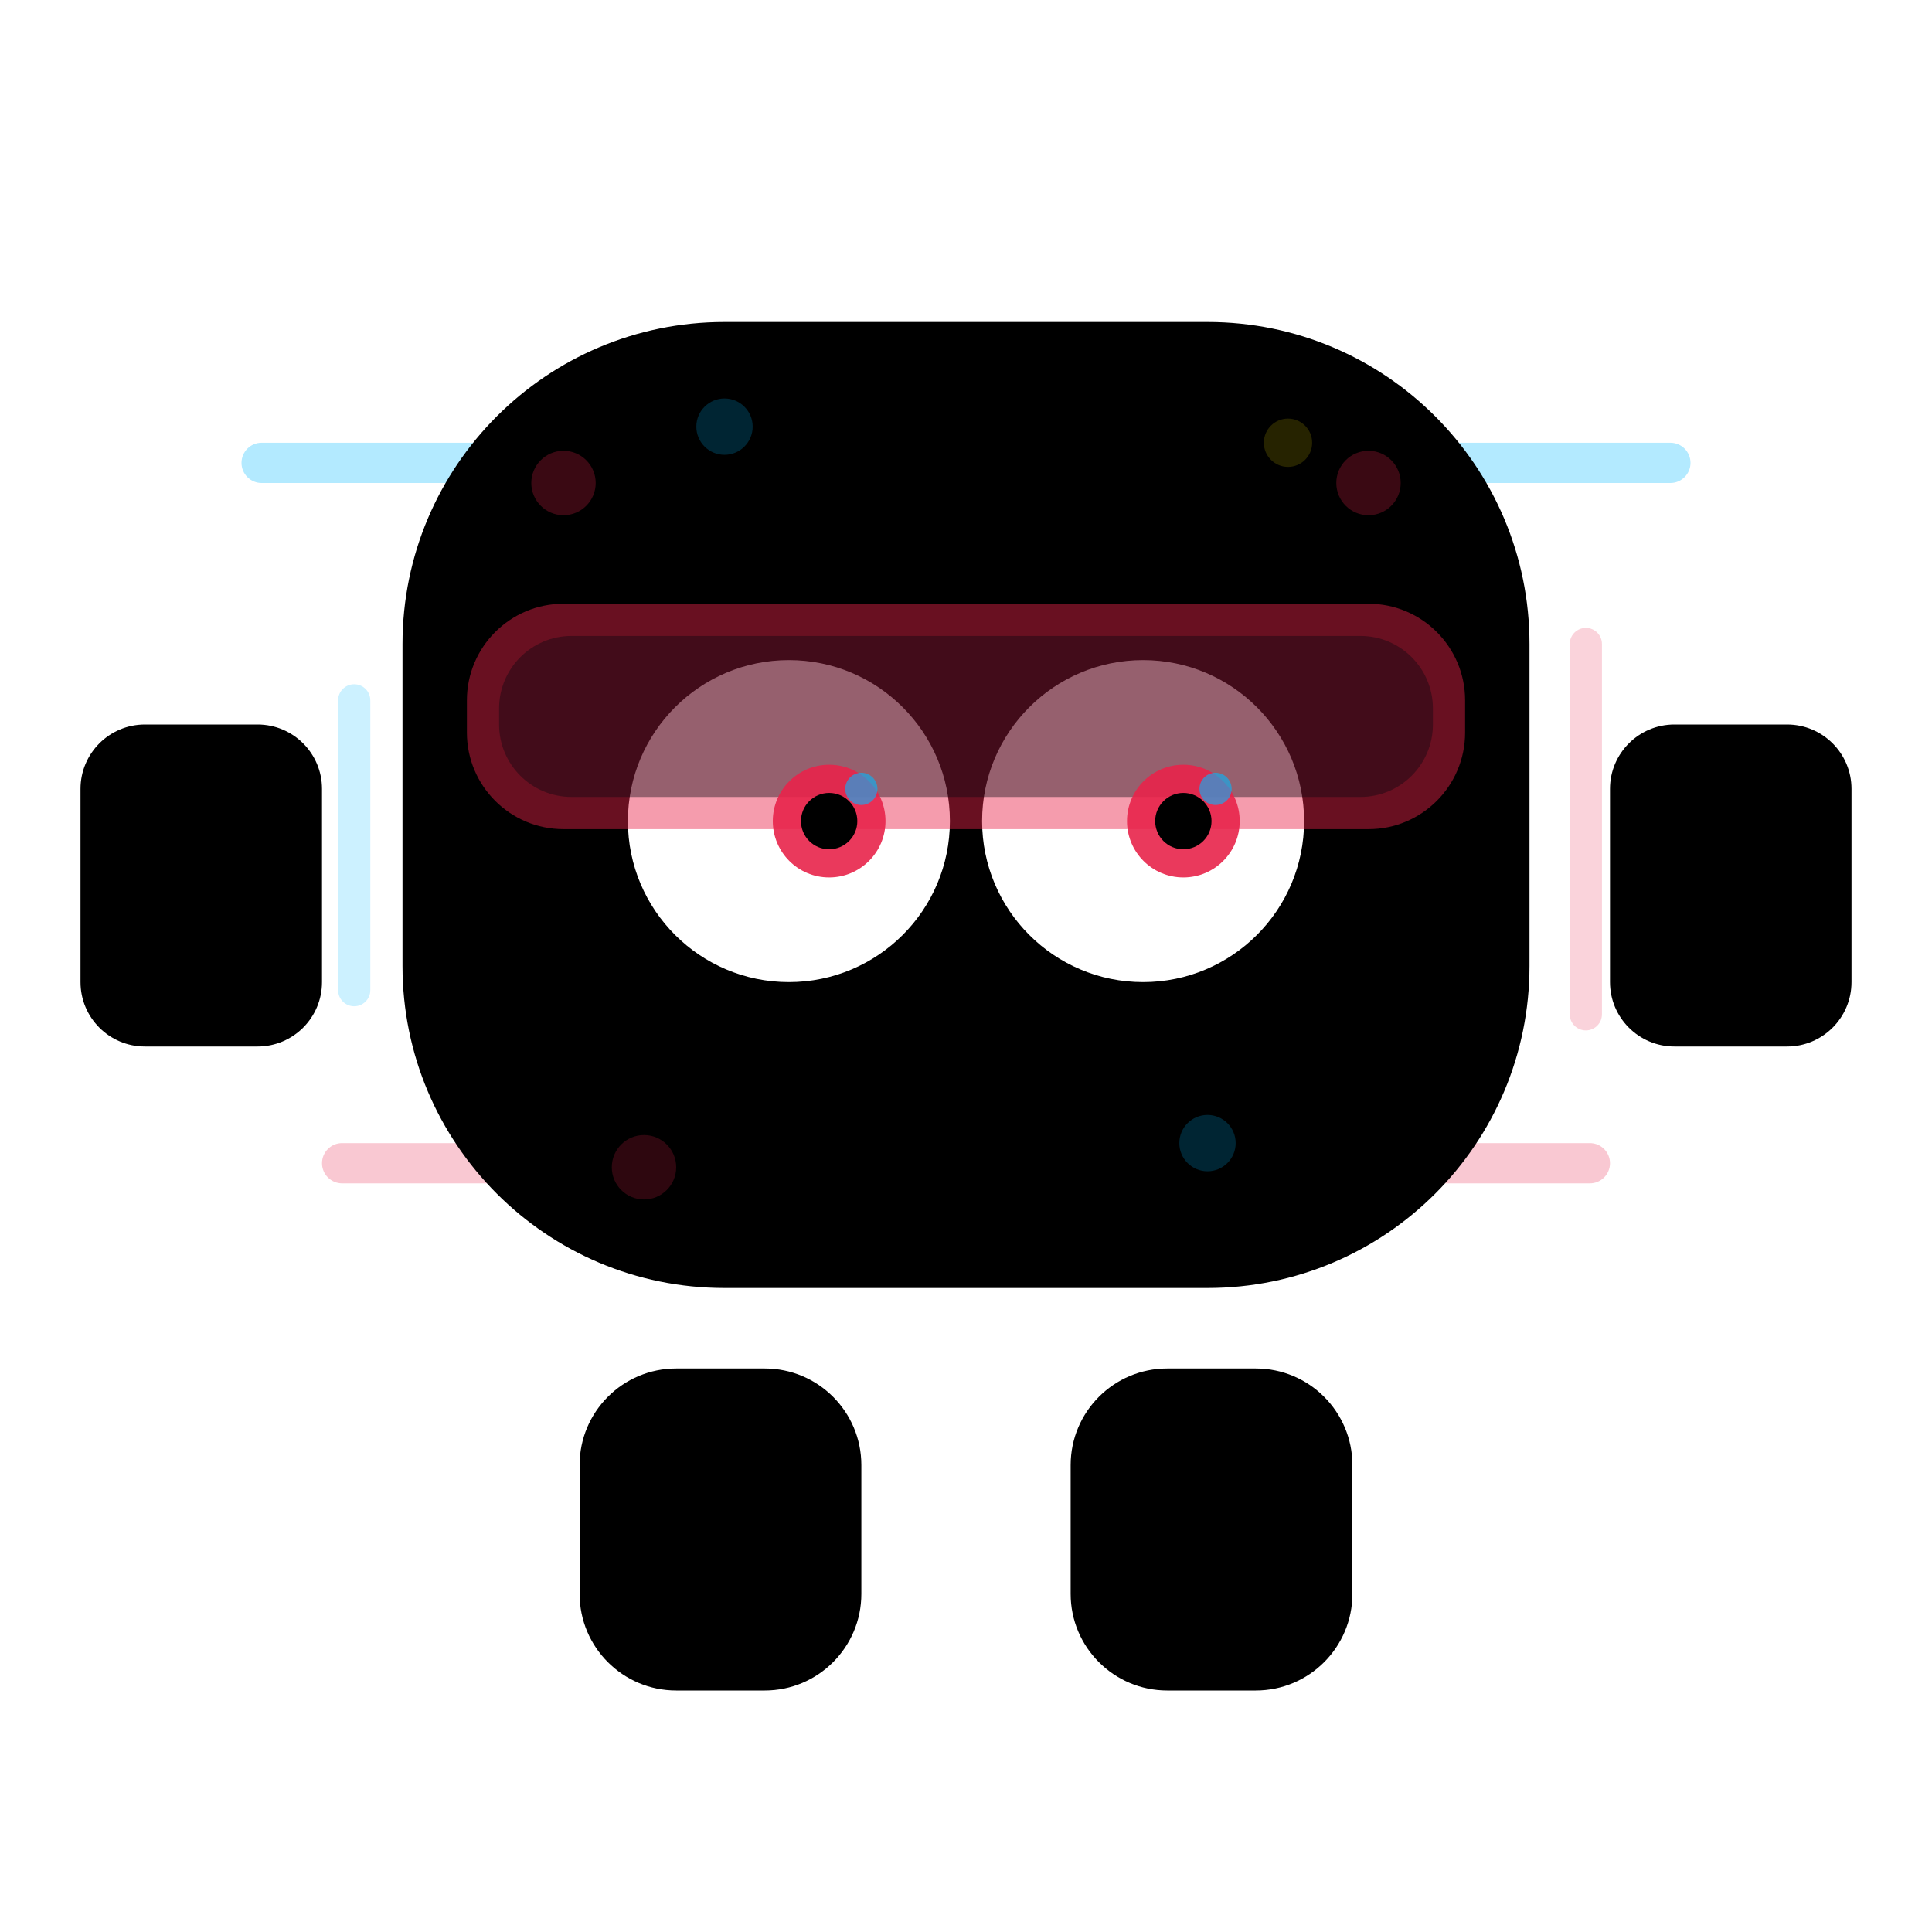
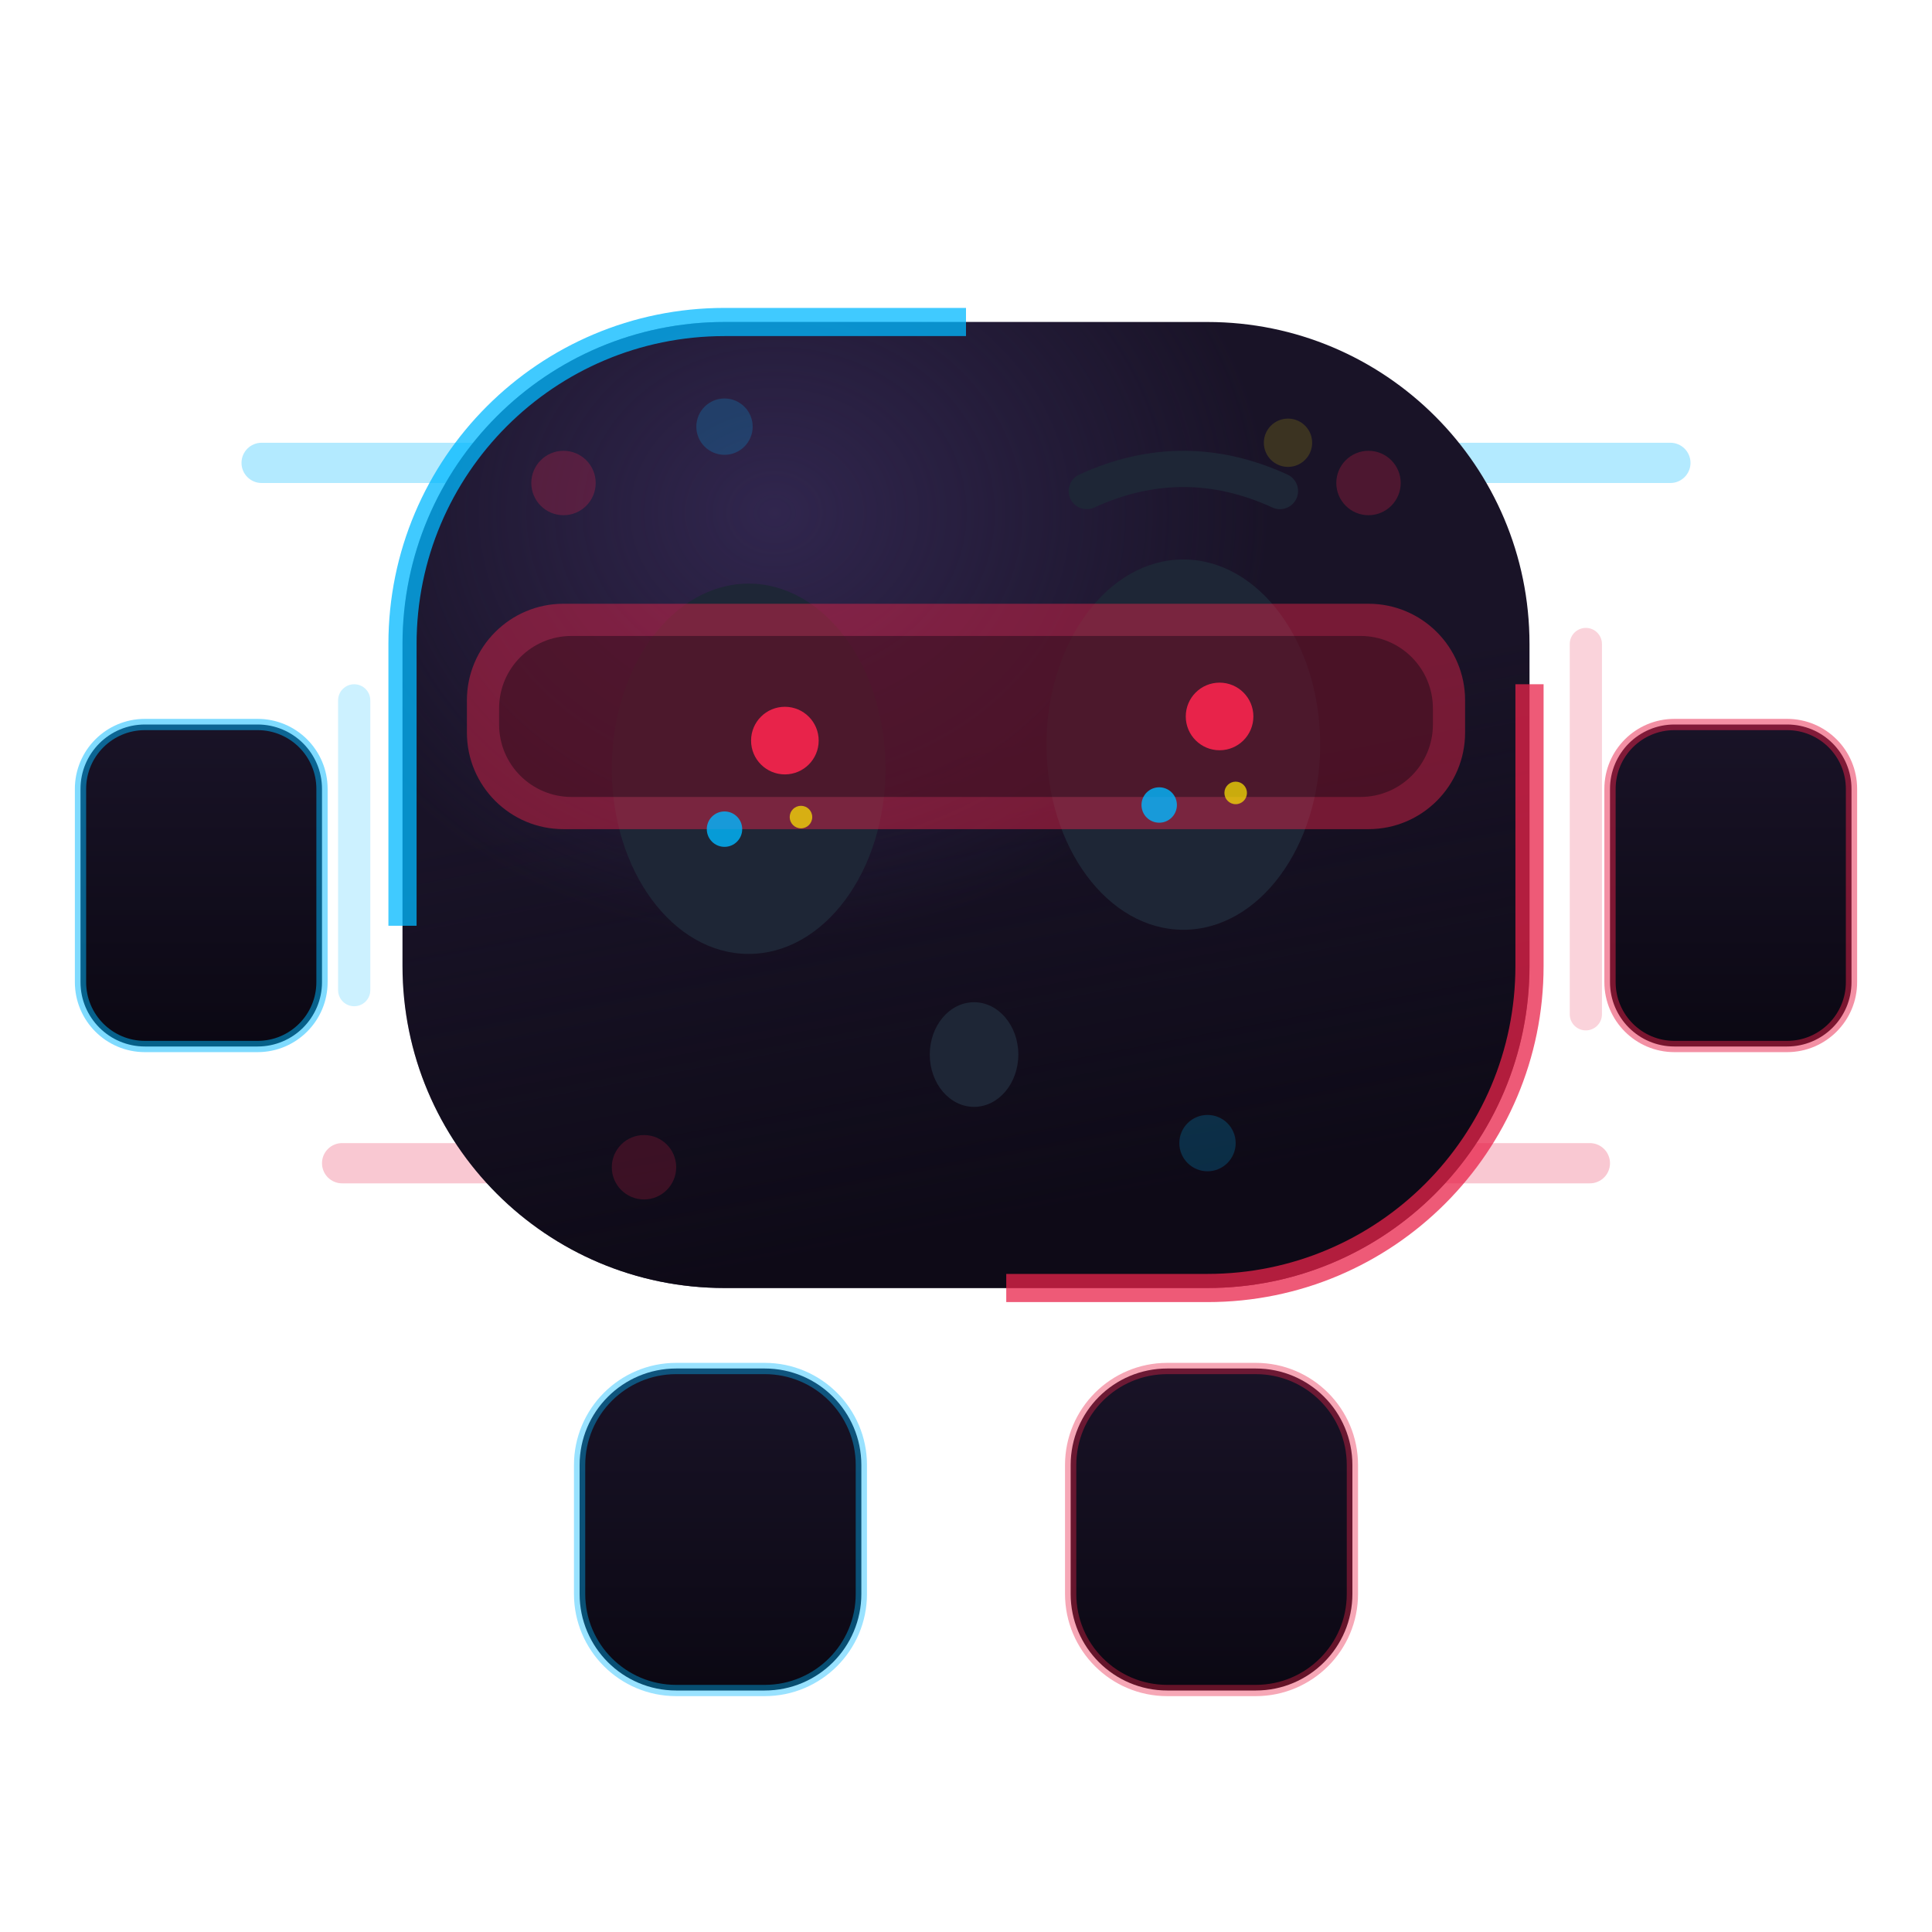
- <svg xmlns="http://www.w3.org/2000/svg" viewBox="0 0 24 24" fill="currentColor">
+ <svg xmlns="http://www.w3.org/2000/svg" viewBox="0 0 24 24">
+   <defs>
+     <radialGradient id="fhc-hi" cx="33%" cy="20%" r="80%">
+       <stop offset="0%" stop-color="#332852" stop-opacity="0.9" />
+       <stop offset="55%" stop-color="#332852" stop-opacity="0" />
+     </radialGradient>
+     <linearGradient id="fhc-lo" x1="0" y1="0" x2="0.22" y2="1">
+       <stop offset="52%" stop-color="#0b0813" stop-opacity="0" />
+       <stop offset="100%" stop-color="#0b0813" stop-opacity="0.8" />
+     </linearGradient>
+     <linearGradient id="fhc-limb" x1="0" y1="0" x2="0" y2="1">
+       <stop offset="0%" stop-color="#191327" />
+       <stop offset="100%" stop-color="#0b0813" />
+     </linearGradient>
+   </defs>
  <rect x="3" y="5.5" width="18" height="0.5" rx="0.25" fill="#00b8ff" opacity="0.3" />
  <rect x="4" y="14.2" width="16" height="0.5" rx="0.25" fill="#e8234a" opacity="0.25" />
-   <path fill-rule="evenodd" d="M9 4 L15 4 A4 4 0 0 1 19 8 L19 12 A4 4 0 0 1 15 16 L9 16 A4 4 0 0 1 5 12 L5 8 A4 4 0 0 1 9 4 Z M9.8 8.2 A2 2 0 1 0 9.8 12.2 A2 2 0 1 0 9.8 8.2 Z M14.2 8.2 A2 2 0 1 0 14.2 12.2 A2 2 0 1 0 14.2 8.2 Z" />
+   <path d="M1.8 9 L3.2 9 A0.8 0.8 0 0 1 4 9.8 L4 12.2 A0.8 0.8 0 0 1 3.2 13 L1.8 13 A0.8 0.8 0 0 1 1 12.2 L1 9.8 A0.8 0.8 0 0 1 1.8 9 Z" fill="url(#fhc-limb)" stroke="#00b8ff" stroke-width="0.14" stroke-opacity="0.5" />
+   <path d="M20.8 9 L22.2 9 A0.8 0.8 0 0 1 23 9.8 L23 12.2 A0.8 0.8 0 0 1 22.2 13 L20.8 13 A0.8 0.8 0 0 1 20 12.2 L20 9.8 A0.8 0.8 0 0 1 20.8 9 Z" fill="url(#fhc-limb)" stroke="#e8234a" stroke-width="0.14" stroke-opacity="0.5" />
+   <rect x="7.2" y="17" width="3.5" height="4" rx="1.2" fill="url(#fhc-limb)" stroke="#00b8ff" stroke-width="0.14" stroke-opacity="0.4" />
+   <rect x="13.3" y="17" width="3.5" height="4" rx="1.2" fill="url(#fhc-limb)" stroke="#e8234a" stroke-width="0.14" stroke-opacity="0.4" />
+   <path d="M9 4 L15 4 A4 4 0 0 1 19 8 L19 12 A4 4 0 0 1 15 16 L9 16 A4 4 0 0 1 5 12 L5 8 A4 4 0 0 1 9 4 Z" fill="#191327" />
+   <path d="M9 4 L15 4 A4 4 0 0 1 19 8 L19 12 A4 4 0 0 1 15 16 L9 16 A4 4 0 0 1 5 12 L5 8 A4 4 0 0 1 9 4 Z" fill="url(#fhc-lo)" />
+   <path d="M9 4 L15 4 A4 4 0 0 1 19 8 L19 12 A4 4 0 0 1 15 16 L9 16 A4 4 0 0 1 5 12 L5 8 A4 4 0 0 1 9 4 Z" fill="url(#fhc-hi)" />
+   <path d="M5 11.5 L5 8 A4 4 0 0 1 9 4 L12 4" fill="none" stroke="#00b8ff" stroke-width="0.35" opacity="0.75" />
+   <path d="M19 8.5 L19 12 A4 4 0 0 1 15 16 L12.5 16" fill="none" stroke="#e8234a" stroke-width="0.35" opacity="0.75" />
+   <ellipse cx="9.3" cy="9.55" rx="1.7" ry="2.3" fill="#1e2636" />
+   <ellipse cx="14.7" cy="9.25" rx="1.7" ry="2.3" fill="#1e2636" />
  <rect x="5.8" y="7.5" width="12.4" height="2.8" rx="1.2" fill="#e8234a" opacity="0.45" />
  <rect x="6.2" y="7.9" width="11.6" height="2" rx="0.9" fill="#08060e" opacity="0.4" />
-   <circle cx="10.3" cy="10.2" r="0.7" fill="#e8234a" opacity="0.9" />
-   <circle cx="10.3" cy="10.2" r="0.35" />
-   <circle cx="14.7" cy="10.2" r="0.7" fill="#e8234a" opacity="0.9" />
-   <circle cx="14.7" cy="10.2" r="0.35" />
-   <circle cx="10.7" cy="9.8" r="0.2" fill="#00b8ff" opacity="0.6" />
-   <circle cx="15.1" cy="9.8" r="0.2" fill="#00b8ff" opacity="0.6" />
+   <circle cx="9.75" cy="9.2" r="0.42" fill="#e8234a" />
+   <circle cx="9" cy="10.3" r="0.22" fill="#00b8ff" opacity="0.8" />
+   <circle cx="9.95" cy="10.15" r="0.14" fill="#ffea00" opacity="0.7" />
+   <circle cx="15.15" cy="8.9" r="0.42" fill="#e8234a" />
+   <circle cx="14.4" cy="10" r="0.22" fill="#00b8ff" opacity="0.8" />
+   <circle cx="15.35" cy="9.85" r="0.14" fill="#ffea00" opacity="0.7" />
+   <path d="M13.5 6.1 Q14.7 5.55 15.9 6.1" fill="none" stroke="#1e2636" stroke-width="0.45" stroke-linecap="round" />
+   <ellipse cx="12.1" cy="13.1" rx="0.55" ry="0.65" fill="#1e2636" />
  <circle cx="7" cy="6" r="0.4" fill="#e8234a" opacity="0.25" />
  <circle cx="9" cy="5.3" r="0.35" fill="#00b8ff" opacity="0.2" />
  <circle cx="17" cy="6" r="0.4" fill="#e8234a" opacity="0.25" />
  <circle cx="15" cy="14.2" r="0.35" fill="#00b8ff" opacity="0.2" />
  <circle cx="8" cy="14.5" r="0.4" fill="#e8234a" opacity="0.2" />
  <circle cx="16" cy="5.5" r="0.3" fill="#ffea00" opacity="0.15" />
-   <path d="M1.8 9 L3.2 9 A0.8 0.8 0 0 1 4 9.8 L4 12.2 A0.8 0.8 0 0 1 3.2 13 L1.8 13 A0.8 0.8 0 0 1 1 12.2 L1 9.8 A0.8 0.8 0 0 1 1.8 9 Z" />
-   <path d="M20.8 9 L22.2 9 A0.8 0.8 0 0 1 23 9.8 L23 12.2 A0.8 0.8 0 0 1 22.2 13 L20.8 13 A0.8 0.8 0 0 1 20 12.2 L20 9.8 A0.8 0.8 0 0 1 20.8 9 Z" />
-   <rect x="7.2" y="17" width="3.5" height="4" rx="1.2" />
-   <rect x="13.3" y="17" width="3.5" height="4" rx="1.2" />
  <rect x="19.5" y="7.8" width="0.4" height="5" rx="0.2" fill="#e8234a" opacity="0.2" />
  <rect x="4.2" y="8.5" width="0.4" height="4" rx="0.2" fill="#00b8ff" opacity="0.2" />
</svg>
